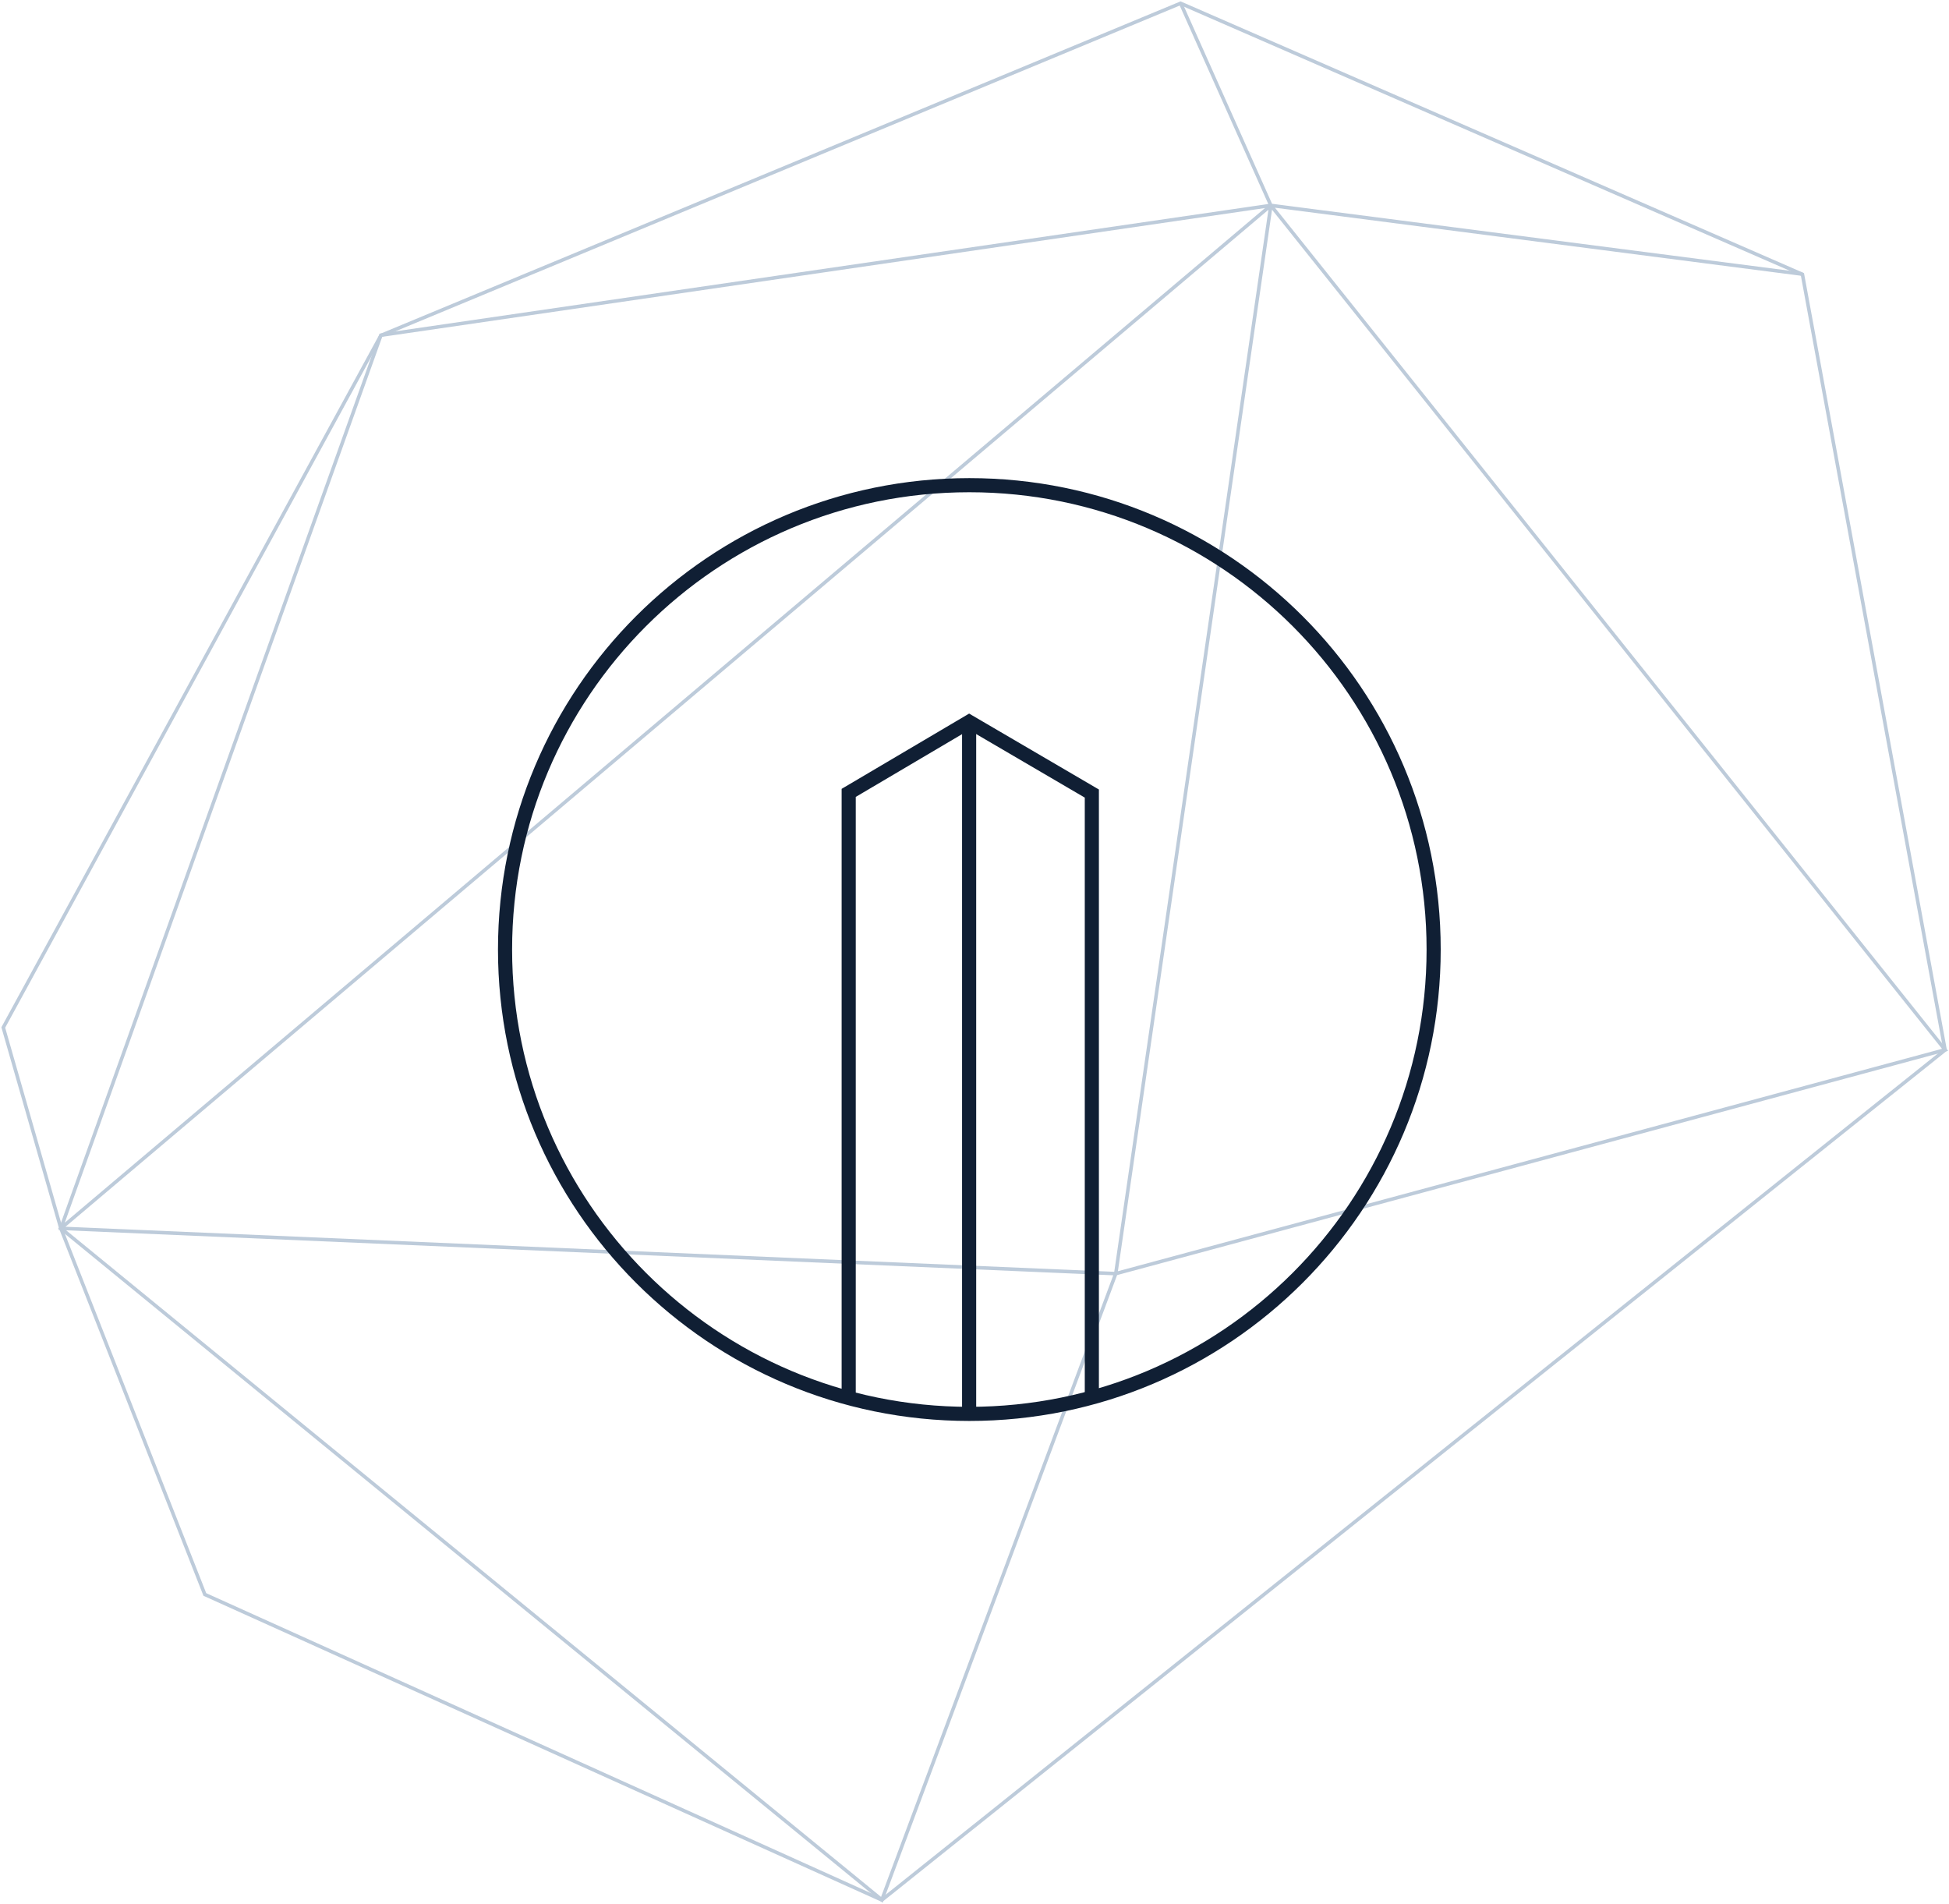
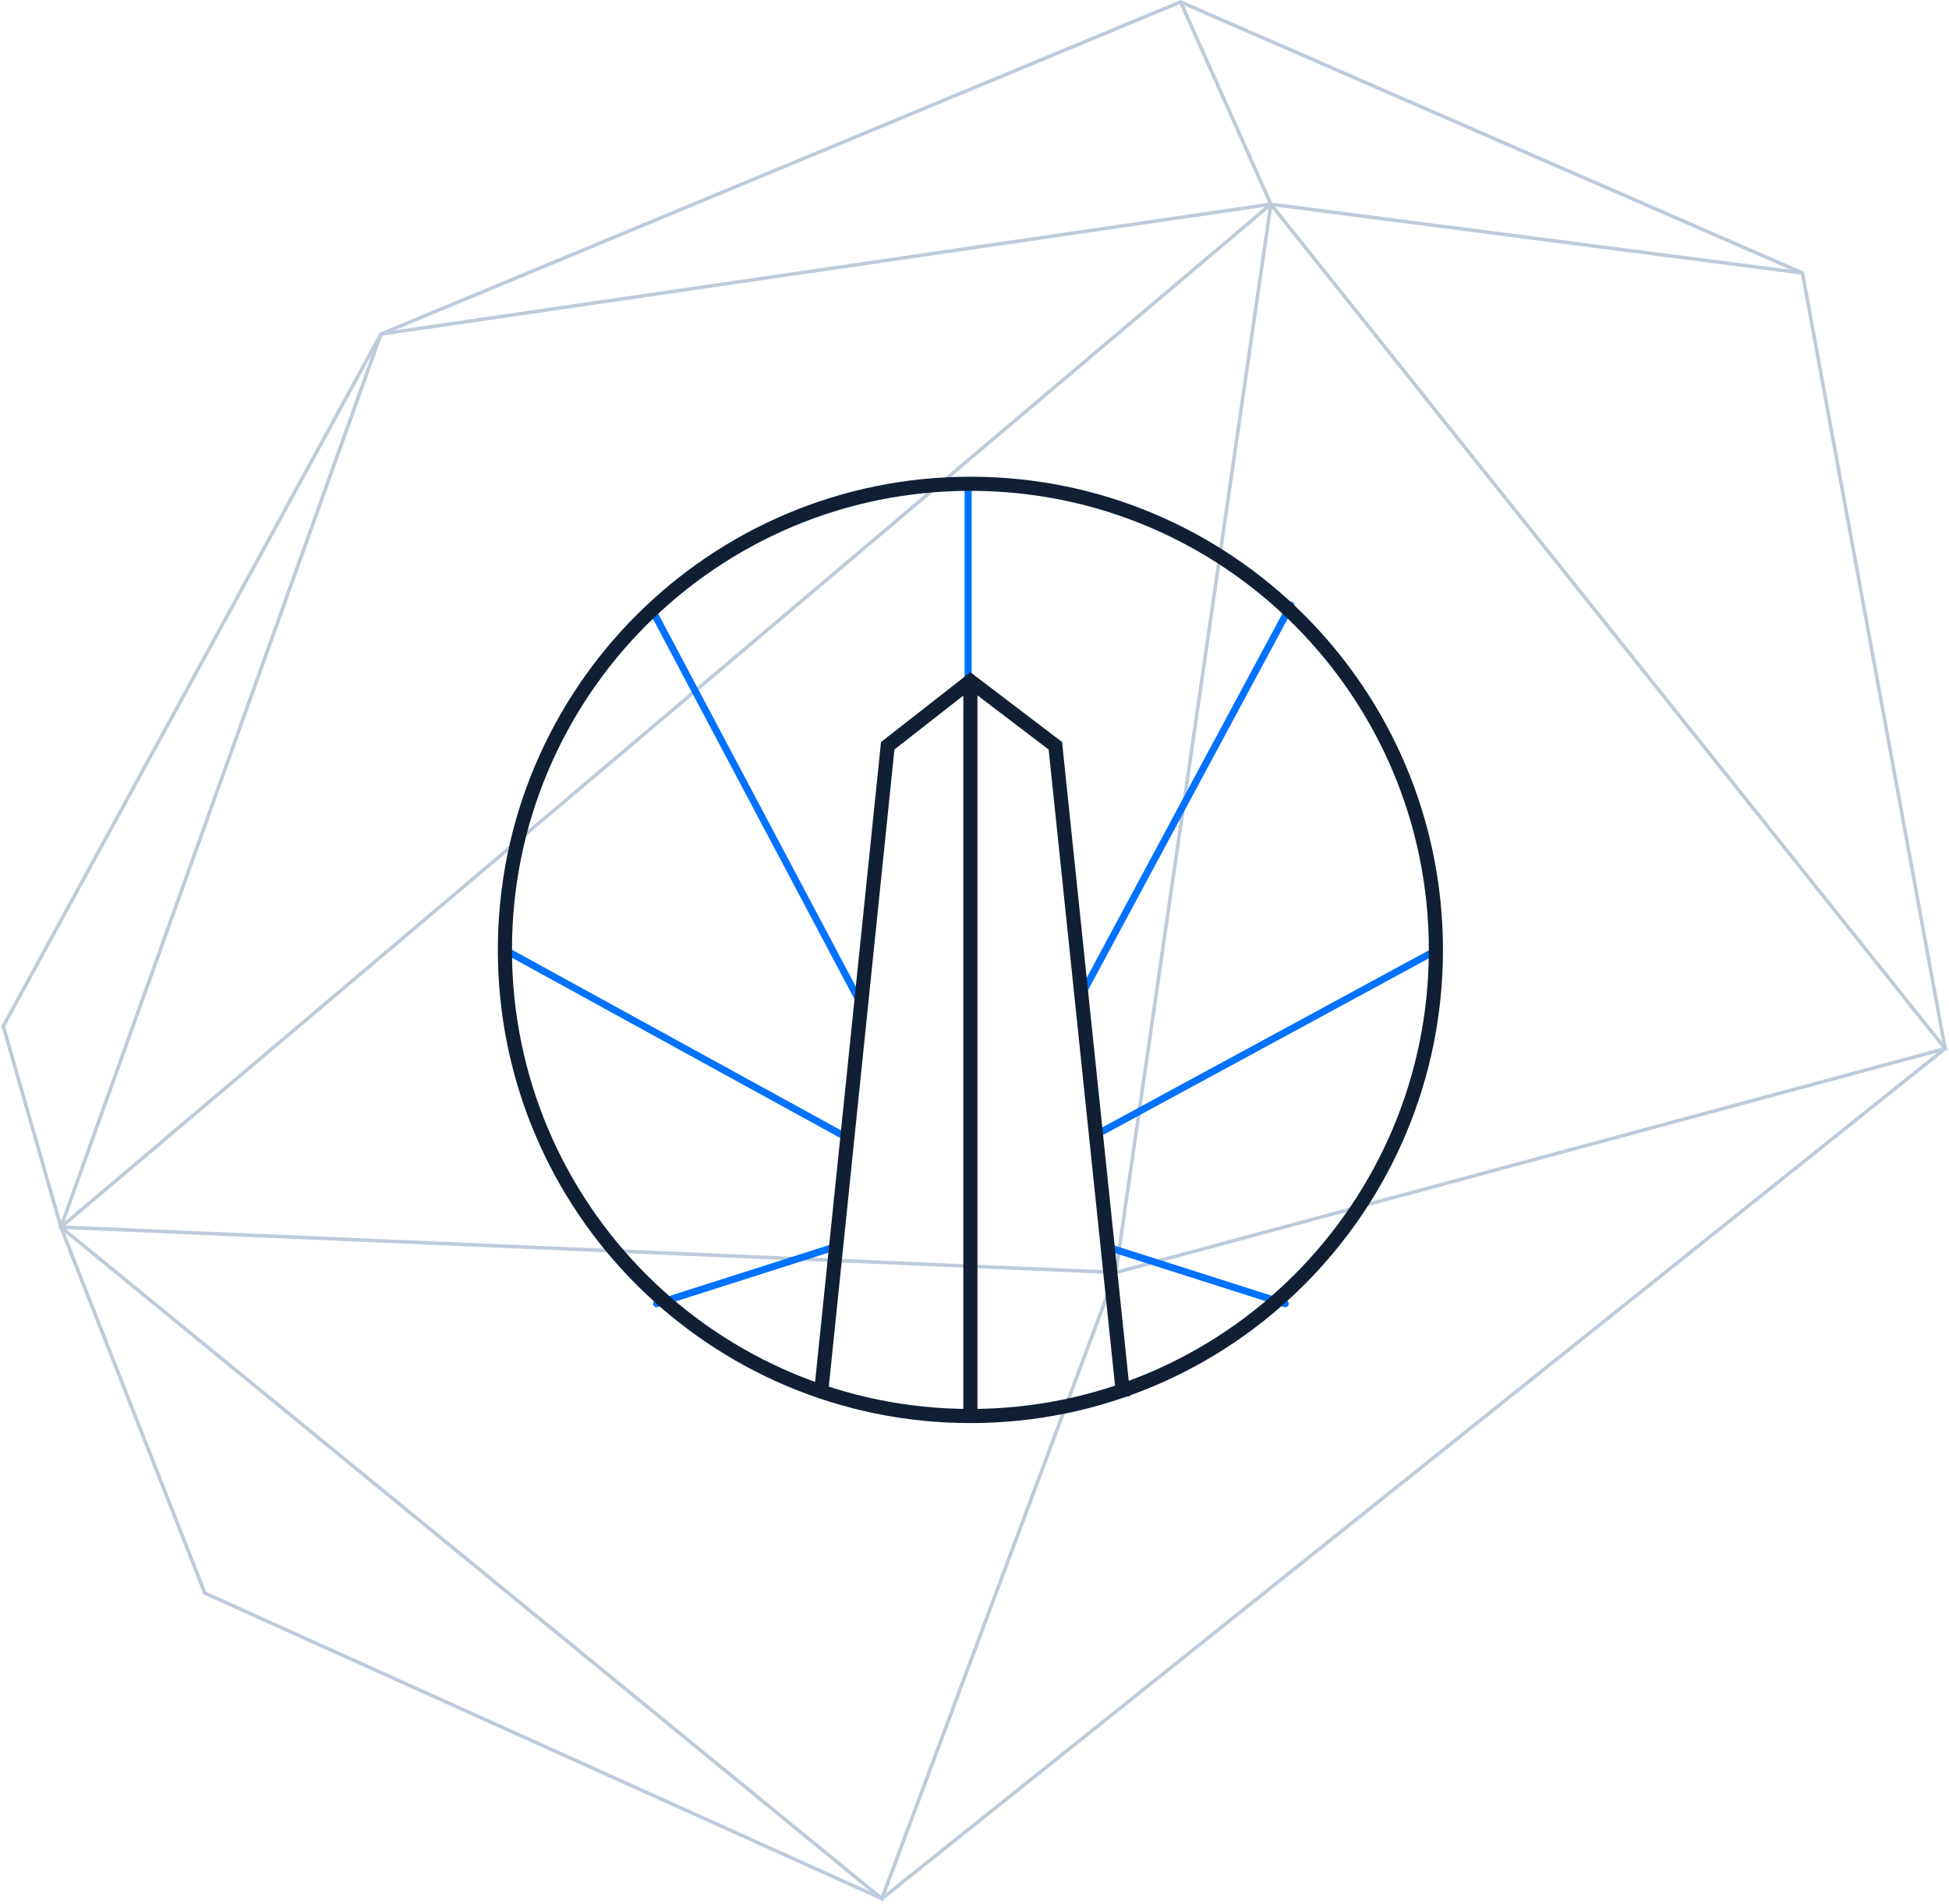
- <svg xmlns="http://www.w3.org/2000/svg" xmlns:xlink="http://www.w3.org/1999/xlink" width="552" height="539" viewBox="0 0 552 539" version="1.1">
-   <g id="Canvas" transform="translate(1936 -35685)">
-     <g id="obelisk">
-       <g id="Group">
-         <g id="Group">
-           <g id="Vector">
-             <use xlink:href="#path0_stroke" transform="matrix(0.913573 0.406675 -0.406396 0.913697 -1771.67 35608.6)" fill="#BDCBDA" />
-           </g>
-           <g id="Vector">
-             <use xlink:href="#path1_stroke" transform="matrix(0.913573 0.406675 -0.406396 0.913697 -1755.16 35615.9)" fill="#BDCBDA" />
-           </g>
-         </g>
-       </g>
-       <g id="Group">
-         <g id="Vector">
-           <use xlink:href="#path2_stroke" transform="translate(-1695.63 35889.4)" fill="#101F34" />
-         </g>
-         <g id="Vector">
-           <use xlink:href="#path3_stroke" transform="translate(-1661.52 35889.4)" fill="#101F34" />
-         </g>
-         <g id="Vector">
-           <use xlink:href="#path4_stroke" transform="translate(-1792.96 35822.4)" fill="#101F34" />
-         </g>
-       </g>
-     </g>
-   </g>
-   <defs>
-     <path id="path0_stroke" d="M 18.076 179.532L 17.713 179.188L 17.592 179.316L 17.578 179.492L 18.076 179.532ZM 186.784 1.498L 186.78 0.998L 186.567 1L 186.421 1.154L 186.784 1.498ZM 378.905 0L 379.317 -0.283L 379.167 -0.502L 378.901 -0.5L 378.905 0ZM 505.091 184.24L 505.535 184.47L 505.673 184.204L 505.504 183.957L 505.091 184.24ZM 327.776 526.613L 327.773 527.113L 328.079 527.115L 328.22 526.843L 327.776 526.613ZM 117.407 525.543L 117.056 525.899L 117.201 526.042L 117.405 526.043L 117.407 525.543ZM 38.045 447.439L 37.662 447.76L 37.678 447.779L 37.695 447.796L 38.045 447.439ZM 0 402.075L -0.498 402.034L -0.515 402.239L -0.383 402.396L 0 402.075ZM 18.439 179.876L 187.147 1.842L 186.421 1.154L 17.713 179.188L 18.439 179.876ZM 186.788 1.998L 378.909 0.5L 378.901 -0.5L 186.78 0.998L 186.788 1.998ZM 378.492 0.283L 504.679 184.522L 505.504 183.957L 379.317 -0.283L 378.492 0.283ZM 504.647 184.01L 327.332 526.383L 328.22 526.843L 505.535 184.47L 504.647 184.01ZM 327.778 526.113L 117.41 525.043L 117.405 526.043L 327.773 527.113L 327.778 526.113ZM 117.758 525.187L 38.396 447.083L 37.695 447.796L 117.056 525.899L 117.758 525.187ZM 38.428 447.118L 0.383 401.753L -0.383 402.396L 37.662 447.76L 38.428 447.118ZM 0.498 402.115L 18.574 179.573L 17.578 179.492L -0.498 402.034L 0.498 402.115Z" />
-     <path id="path1_stroke" d="M 215.361 43.439L 215.218 42.959L 215.152 42.979L 215.094 43.016L 215.361 43.439ZM 0 179.532L -0.267 179.109L -0.521 179.27L -0.499 179.569L 0 179.532ZM 19.97 447.439L 19.471 447.476L 19.521 448.154L 20.153 447.904L 19.97 447.439ZM 298.166 337.666L 298.349 338.131L 298.421 338.102L 298.481 338.054L 298.166 337.666ZM 487.015 184.24L 487.331 184.628L 487.923 184.147L 487.246 183.796L 487.015 184.24ZM 215.361 43.439L 215.591 42.995L 215.135 42.758L 214.911 43.221L 215.361 43.439ZM 19.97 447.439L 19.519 447.221L 19.258 447.763L 19.838 447.922L 19.97 447.439ZM 309.7 526.613L 309.568 527.095L 310.241 527.279L 310.199 526.583L 309.7 526.613ZM 298.166 337.666L 298.665 337.635L 298.662 337.582L 298.647 337.53L 298.166 337.666ZM 215.361 43.439L 215.842 43.303L 215.803 43.164L 215.695 43.067L 215.361 43.439ZM 360.686 -0.479L 215.218 42.959L 215.504 43.918L 360.972 0.479L 360.686 -0.479ZM 215.094 43.016L -0.267 179.109L 0.267 179.955L 215.628 43.861L 215.094 43.016ZM -0.499 179.569L 19.471 447.476L 20.468 447.402L 0.499 179.495L -0.499 179.569ZM 20.153 447.904L 298.349 338.131L 297.982 337.201L 19.786 446.974L 20.153 447.904ZM 298.481 338.054L 487.331 184.628L 486.7 183.852L 297.85 337.278L 298.481 338.054ZM 487.246 183.796L 215.591 42.995L 215.131 43.883L 486.785 184.684L 487.246 183.796ZM 214.911 43.221L 19.519 447.221L 20.42 447.657L 215.811 43.656L 214.911 43.221ZM 19.838 447.922L 309.568 527.095L 309.832 526.131L 20.101 446.957L 19.838 447.922ZM 310.199 526.583L 298.665 337.635L 297.667 337.696L 309.201 526.643L 310.199 526.583ZM 298.647 337.53L 215.842 43.303L 214.88 43.574L 297.684 337.801L 298.647 337.53ZM 215.695 43.067L 169.042 1.126L 168.374 1.87L 215.027 43.81L 215.695 43.067Z" />
-     <path id="path2_stroke" d="M -1.93868e-06 20.138L -1.017 18.416L -2 18.996L -2 20.138L -1.93868e-06 20.138ZM 34.114 -9.69338e-07L 35.124 -1.726L 34.109 -2.32L 33.097 -1.722L 34.114 -9.69338e-07ZM 68.863 20.328L 70.863 20.328L 70.863 19.181L 69.873 18.602L 68.863 20.328ZM 2 190.834L 2 20.138L -2 20.138L -2 190.834L 2 190.834ZM 1.017 21.86L 35.13 1.722L 33.097 -1.722L -1.017 18.416L 1.017 21.86ZM 33.104 1.726L 67.853 22.055L 69.873 18.602L 35.124 -1.726L 33.104 1.726ZM 66.863 20.328L 66.863 191.469L 70.863 191.469L 70.863 20.328L 66.863 20.328Z" />
-     <path id="path3_stroke" d="M -2 -9.69338e-07L -2 195.916L 2 195.916L 2 -9.69338e-07L -2 -9.69338e-07Z" />
-     <path id="path4_stroke" d="M 261 131.5C 261 203.021 203.021 261 131.5 261L 131.5 265C 205.23 265 265 205.23 265 131.5L 261 131.5ZM 131.5 261C 59.979 261 2 203.021 2 131.5L -2 131.5C -2 205.23 57.77 265 131.5 265L 131.5 261ZM 2 131.5C 2 59.979 59.979 2 131.5 2L 131.5 -2C 57.77 -2 -2 57.77 -2 131.5L 2 131.5ZM 131.5 2C 203.021 2 261 59.979 261 131.5L 265 131.5C 265 57.77 205.23 -2 131.5 -2L 131.5 2Z" />
-   </defs>
+ <svg xmlns="http://www.w3.org/2000/svg" width="552" height="539" viewBox="0 0 552 539" fill="none">
+   <path d="M18.076 179.532L186.784 1.498L378.905 0L505.091 184.24L327.776 526.613L117.407 525.543L38.045 447.439L0 402.075L18.076 179.532Z" transform="matrix(0.913573 0.406675 -0.406396 0.913697 164.332 -76.7852)" stroke="#BDCBDA" stroke-miterlimit="10" />
+   <path d="M360.829 0L215.361 43.439L0 179.532L19.97 447.439L298.166 337.666L487.015 184.24L215.361 43.439L19.97 447.439L309.7 526.613L298.166 337.666L215.361 43.439L168.708 1.498" transform="matrix(0.913573 0.406675 -0.406396 0.913697 180.845 -69.4336)" stroke="#BDCBDA" stroke-miterlimit="10" />
+   <path d="M0 54.277V-3.0629e-07" transform="translate(274.198 137.32)" stroke="#0072FF" stroke-width="2" stroke-miterlimit="10" stroke-linecap="round" stroke-linejoin="round" />
+   <path d="M-4.89468e-06 109.839L59.023 -6.12579e-07" transform="translate(306.597 171.363)" stroke="#0072FF" stroke-width="2" stroke-miterlimit="10" stroke-linecap="round" stroke-linejoin="round" />
+   <path d="M-6.11835e-07 6.12579e-07L58.382 110.161" transform="translate(185.022 173.295)" stroke="#0072FF" stroke-width="2" stroke-miterlimit="10" stroke-linecap="round" stroke-linejoin="round" />
+   <path d="M-2.44734e-06 52.35L96.554 -4.90063e-06" transform="translate(310.446 268.998)" stroke="#0072FF" stroke-width="2" stroke-miterlimit="10" stroke-linecap="round" stroke-linejoin="round" />
+   <path d="M-3.05918e-07 -4.90063e-06L96.554 52.993" transform="translate(143 268.998)" stroke="#0072FF" stroke-width="2" stroke-miterlimit="10" stroke-linecap="round" stroke-linejoin="round" />
+   <path d="M-2.44734e-06 9.80127e-06L50.362 16.058" transform="translate(313.654 353.146)" stroke="#0072FF" stroke-width="2" stroke-miterlimit="10" stroke-linecap="round" stroke-linejoin="round" />
+   <path d="M0 16.058L50.362 9.80127e-06" transform="translate(185.984 353.146)" stroke="#0072FF" stroke-width="2" stroke-miterlimit="10" stroke-linecap="round" stroke-linejoin="round" />
+   <path d="M0 202.015L18.926 18.307L42.343 -1.22516e-06L66.401 18.307L85.648 202.657" transform="translate(232.497 192.885)" stroke="#101F34" stroke-width="4" stroke-miterlimit="10" />
+   <path d="M7.62939e-07 -1.22516e-06V207.474" transform="translate(274.84 192.885)" stroke="#101F34" stroke-width="4" stroke-miterlimit="10" />
+   <path d="M263.679 132C263.679 204.902 204.653 264 131.84 264C59.027 264 -3.05918e-07 204.902 -3.05918e-07 132C-3.05918e-07 59.098 59.027 0 131.84 0C204.653 0 263.679 59.098 263.679 132Z" transform="translate(143 137)" stroke="#101F34" stroke-width="4" stroke-miterlimit="10" />
</svg>
